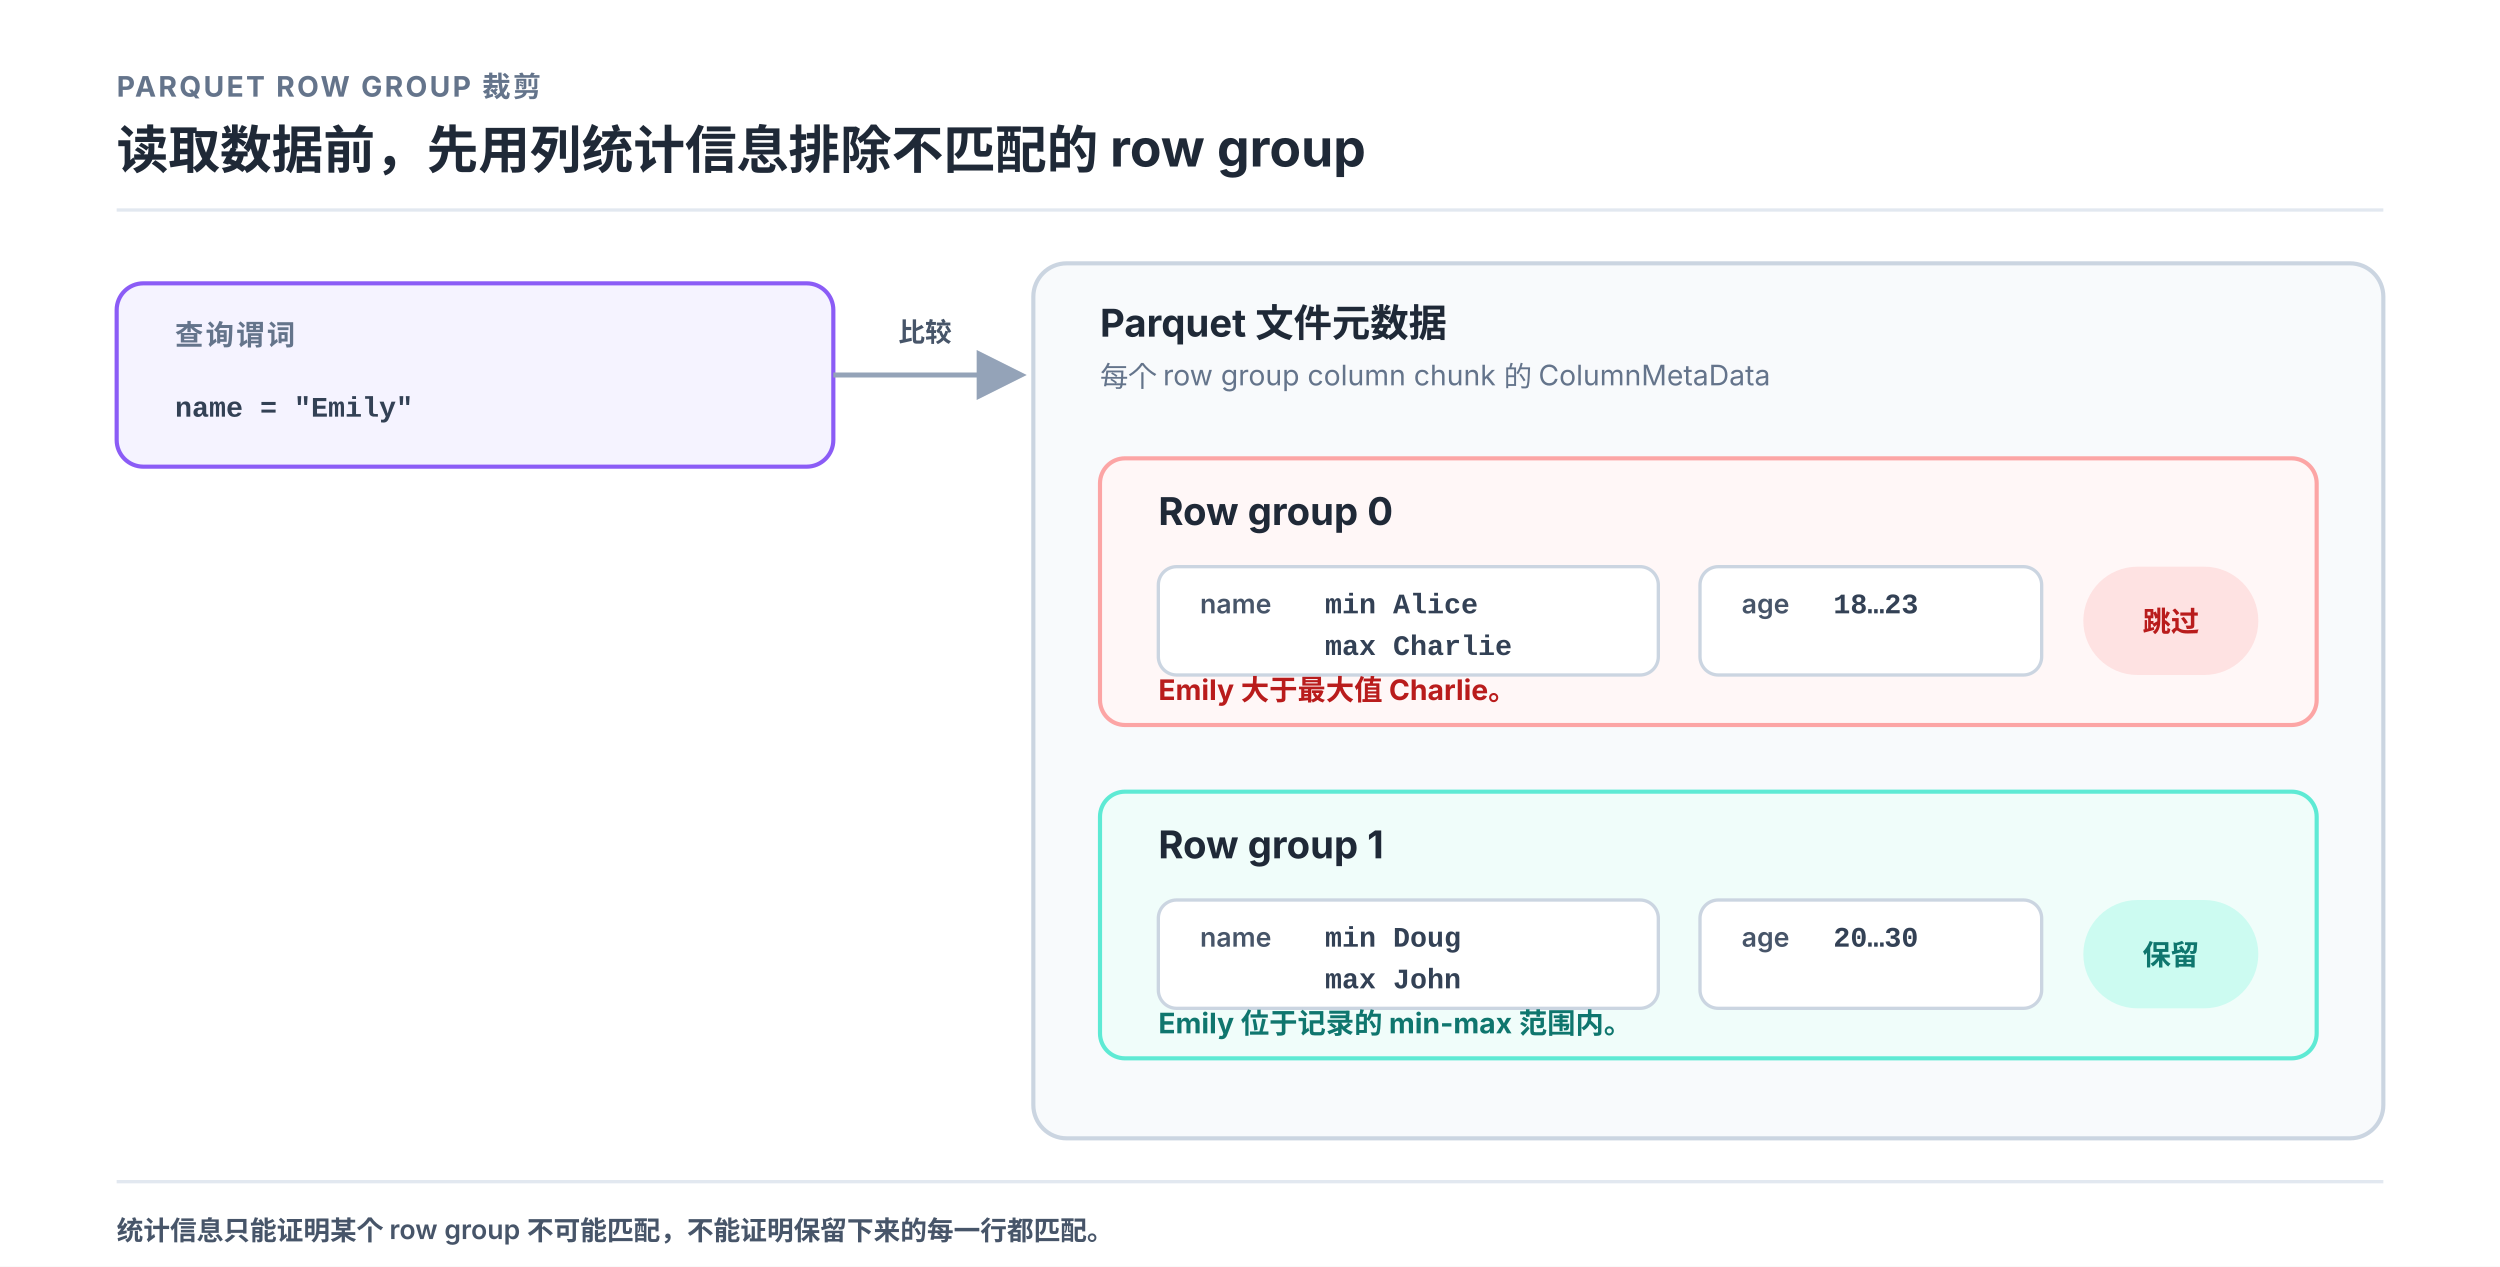
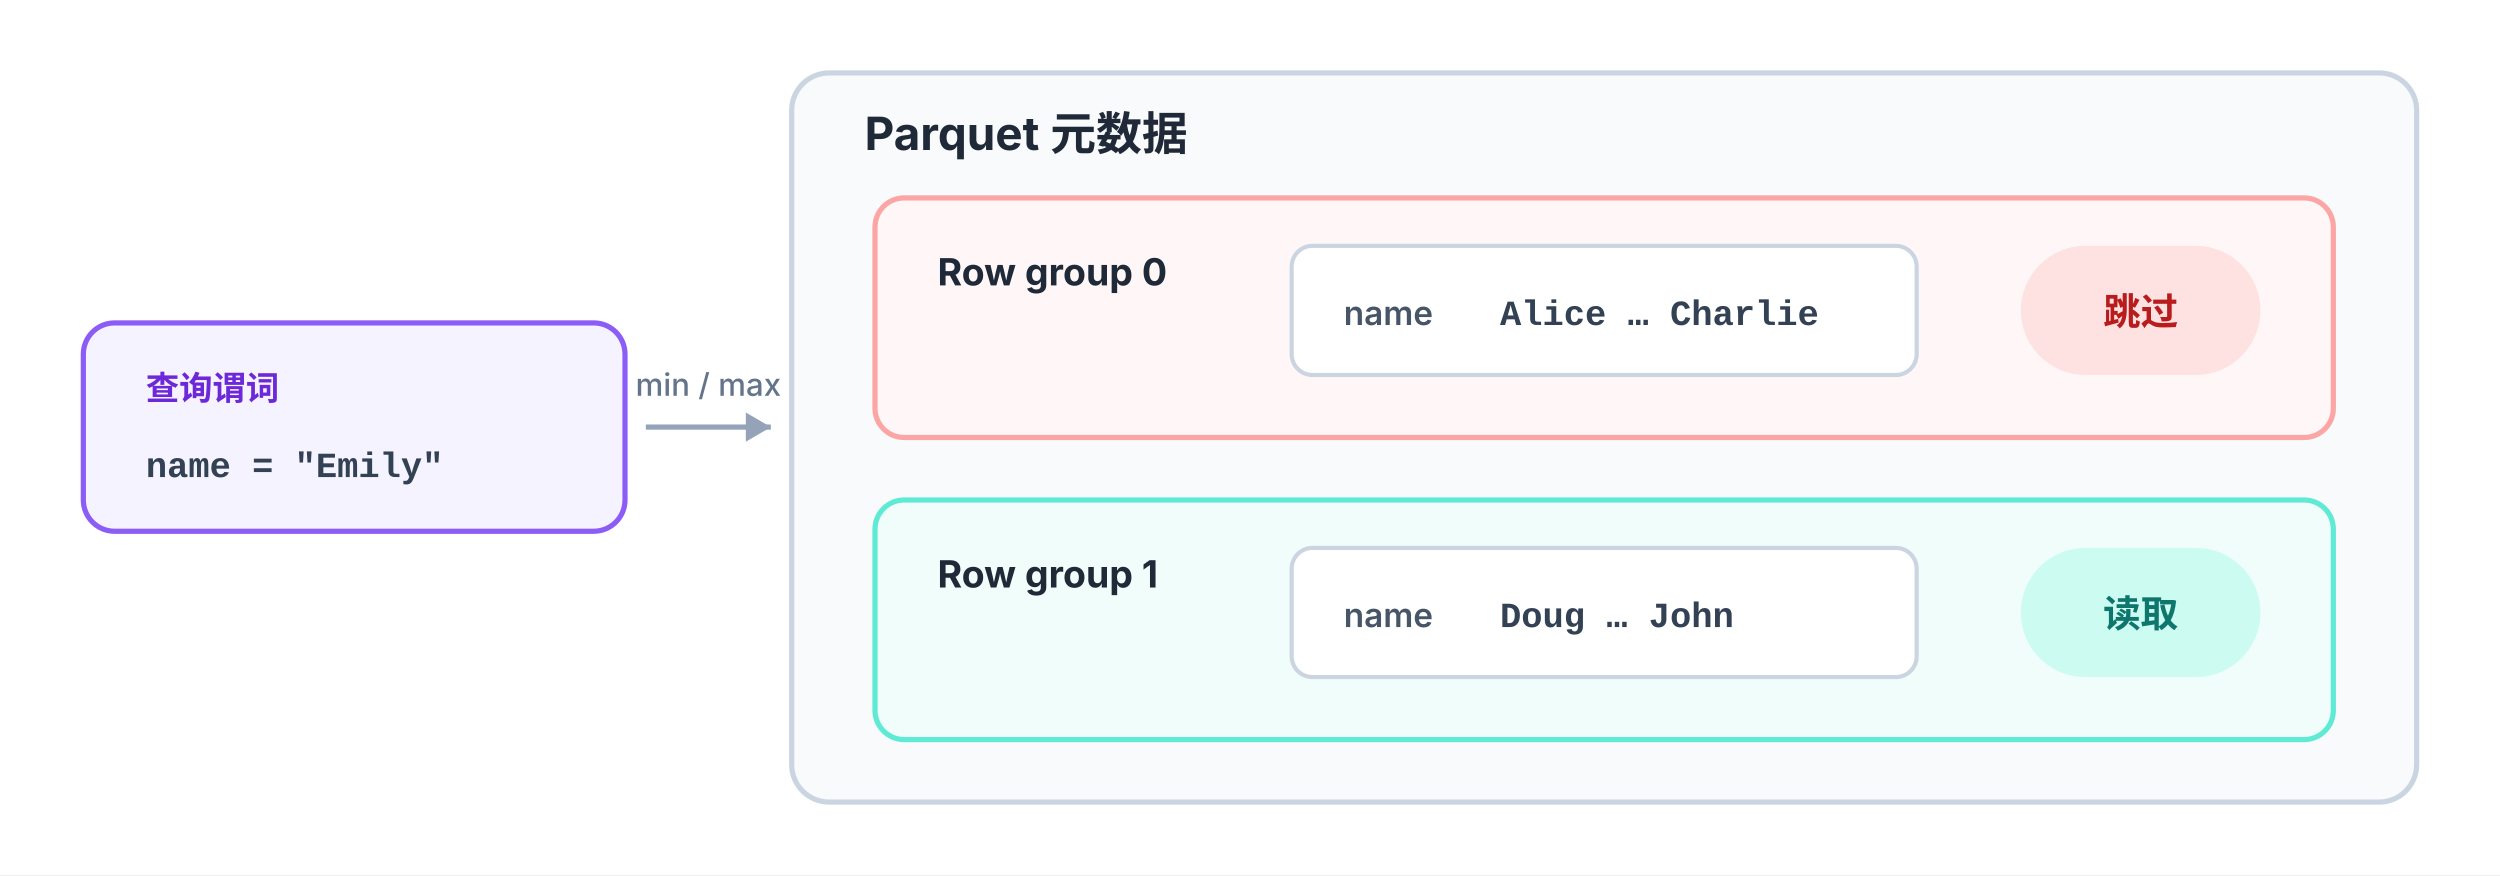
- <svg xmlns="http://www.w3.org/2000/svg" width="1500" height="760" viewBox="0 0 1500 760" role="img" aria-labelledby="title desc">
+ <svg xmlns="http://www.w3.org/2000/svg" width="1200" height="420" viewBox="0 0 1200 420" role="img" aria-labelledby="title desc">
  <defs>
-     <marker id="arrow-slate" markerWidth="10" markerHeight="10" refX="8" refY="5" orient="auto" markerUnits="strokeWidth">
-       <path d="M0,0 L10,5 L0,10 z" fill="#94A3B8" />
-     </marker>
    <style>
-       .kicker { font: 650 17px Inter, ui-sans-serif, system-ui, -apple-system, BlinkMacSystemFont, "Segoe UI", sans-serif; letter-spacing: .08em; fill: #64748B; }
-       .headline { font: 650 31px Inter, ui-sans-serif, system-ui, -apple-system, BlinkMacSystemFont, "Segoe UI", sans-serif; fill: #1F2937; }
-       .title { font: 650 23px Inter, ui-sans-serif, system-ui, -apple-system, BlinkMacSystemFont, "Segoe UI", sans-serif; fill: #1F2937; }
-       .subtitle { font: 400 17px Inter, ui-sans-serif, system-ui, -apple-system, BlinkMacSystemFont, "Segoe UI", sans-serif; fill: #64748B; }
+       .group { font: 650 22px Inter, ui-sans-serif, system-ui, -apple-system, BlinkMacSystemFont, "Segoe UI", sans-serif; fill: #1F2937; }
+       .title { font: 650 18px Inter, ui-sans-serif, system-ui, -apple-system, BlinkMacSystemFont, "Segoe UI", sans-serif; fill: #1F2937; }
      .label { font: 600 16px Inter, ui-sans-serif, system-ui, -apple-system, BlinkMacSystemFont, "Segoe UI", sans-serif; fill: #475569; }
+       .small { font: 500 15px Inter, ui-sans-serif, system-ui, -apple-system, BlinkMacSystemFont, "Segoe UI", sans-serif; fill: #64748B; }
      .mono { font: 600 17px ui-monospace, SFMono-Regular, Menlo, Monaco, Consolas, "Liberation Mono", monospace; fill: #334155; }
-       .red { font: 650 17px Inter, ui-sans-serif, system-ui, sans-serif; fill: #B91C1C; }
-       .teal { font: 650 17px Inter, ui-sans-serif, system-ui, sans-serif; fill: #0F766E; }
+       .red { fill: #B91C1C; }
+       .teal { fill: #0F766E; }
+       .purple { fill: #6D28D9; }
    </style>
  </defs>
-   <rect width="1500" height="760" fill="#FFFFFF" />
-   <text x="70" y="58" class="kicker">PARQUET ROW GROUP 裁剪</text>
-   <text x="70" y="101" class="headline">读取数据前，先用列统计信息排除不匹配的 row group</text>
-   <line x1="70" y1="126" x2="1430" y2="126" stroke="#E2E8F0" stroke-width="2" />
-   <rect x="70" y="170" width="430" height="110" rx="16" fill="#F5F3FF" stroke="#8B5CF6" stroke-width="2.5" />
-   <text x="105" y="207" class="kicker">查询谓词</text>
-   <text x="105" y="250" class="mono">name = "Emily"</text>
-   <path d="M500 225 L610 225" fill="none" stroke="#94A3B8" stroke-width="3" marker-end="url(#arrow-slate)" />
-   <text x="555" y="205" text-anchor="middle" class="label">比较</text>
-   <rect x="620" y="158" width="810" height="525" rx="20" fill="#F8FAFC" stroke="#CBD5E1" stroke-width="2.5" />
-   <text x="660" y="202" class="title">Parquet 文件元数据</text>
-   <text x="660" y="232" class="subtitle">每个 row group column chunk 的 ColumnMetaData</text>
-   <rect x="660" y="275" width="730" height="160" rx="15" fill="#FFF7F7" stroke="#FCA5A5" stroke-width="2.5" />
-   <text x="695" y="315" class="title">Row group 0</text>
-   <rect x="695" y="340" width="300" height="65" rx="11" fill="#FFFFFF" stroke="#CBD5E1" stroke-width="2" />
-   <text x="720" y="368" class="label">name</text>
-   <text x="795" y="368" class="mono">min Alice</text>
-   <text x="795" y="393" class="mono">max Charlie</text>
-   <rect x="1020" y="340" width="205" height="65" rx="11" fill="#FFFFFF" stroke="#CBD5E1" stroke-width="2" />
-   <text x="1045" y="368" class="label">age</text>
-   <text x="1100" y="368" class="mono">18…23</text>
-   <rect x="1250" y="340" width="105" height="65" rx="32.5" fill="#FEE2E2" />
-   <text x="1302.5" y="379" text-anchor="middle" class="red">跳过</text>
-   <text x="695" y="420" class="red">Emily 大于最大值 Charlie。</text>
-   <rect x="660" y="475" width="730" height="160" rx="15" fill="#F0FDFA" stroke="#5EEAD4" stroke-width="2.5" />
-   <text x="695" y="515" class="title">Row group 1</text>
-   <rect x="695" y="540" width="300" height="65" rx="11" fill="#FFFFFF" stroke="#CBD5E1" stroke-width="2" />
-   <text x="720" y="568" class="label">name</text>
-   <text x="795" y="568" class="mono">min Doug</text>
-   <text x="795" y="593" class="mono">max John</text>
-   <rect x="1020" y="540" width="205" height="65" rx="11" fill="#FFFFFF" stroke="#CBD5E1" stroke-width="2" />
-   <text x="1045" y="568" class="label">age</text>
-   <text x="1100" y="568" class="mono">20…30</text>
-   <rect x="1250" y="540" width="105" height="65" rx="32.5" fill="#CCFBF1" />
-   <text x="1302.5" y="579" text-anchor="middle" class="teal">保留</text>
-   <text x="695" y="620" class="teal">Emily 位于记录的 min-max 范围内。</text>
-   <line x1="70" y1="709" x2="1430" y2="709" stroke="#E2E8F0" stroke-width="2" />
-   <text x="70" y="744" class="label">统计信息只能证明某个 row group 不可能匹配，不能证明保留下来的每一行都匹配。</text>
+   <rect width="1200" height="420" fill="#FFFFFF" />
+   <rect x="40" y="155" width="260" height="100" rx="15" fill="#F5F3FF" stroke="#8B5CF6" stroke-width="2.5" />
+   <text x="70" y="192" class="label purple">查询谓词</text>
+   <text x="70" y="229" class="mono">name = "Emily"</text>
+   <path d="M 310 205 L 370 205" fill="none" stroke="#94A3B8" stroke-width="2.5" />
+   <path d="M 370 205 L 358 198 L 358 212 Z" fill="#94A3B8" />
+   <text x="340" y="190" text-anchor="middle" class="small">min / max</text>
+   <rect x="380" y="35" width="780" height="350" rx="18" fill="#F8FAFC" stroke="#CBD5E1" stroke-width="2.5" />
+   <text x="415" y="72" class="group">Parquet 元数据</text>
+   <rect x="420" y="95" width="700" height="115" rx="14" fill="#FFF7F7" stroke="#FCA5A5" stroke-width="2.5" />
+   <text x="450" y="137" class="title">Row group 0</text>
+   <rect x="620" y="118" width="300" height="62" rx="10" fill="#FFFFFF" stroke="#CBD5E1" stroke-width="2" />
+   <text x="645" y="156" class="label">name</text>
+   <text x="720" y="156" class="mono">Alice … Charlie</text>
+   <rect x="970" y="118" width="115" height="62" rx="31" fill="#FEE2E2" />
+   <text x="1027.5" y="156" text-anchor="middle" class="title red">跳过</text>
+   <rect x="420" y="240" width="700" height="115" rx="14" fill="#F0FDFA" stroke="#5EEAD4" stroke-width="2.5" />
+   <text x="450" y="282" class="title">Row group 1</text>
+   <rect x="620" y="263" width="300" height="62" rx="10" fill="#FFFFFF" stroke="#CBD5E1" stroke-width="2" />
+   <text x="645" y="301" class="label">name</text>
+   <text x="720" y="301" class="mono">Doug … John</text>
+   <rect x="970" y="263" width="115" height="62" rx="31" fill="#CCFBF1" />
+   <text x="1027.5" y="301" text-anchor="middle" class="title teal">读取</text>
</svg>
